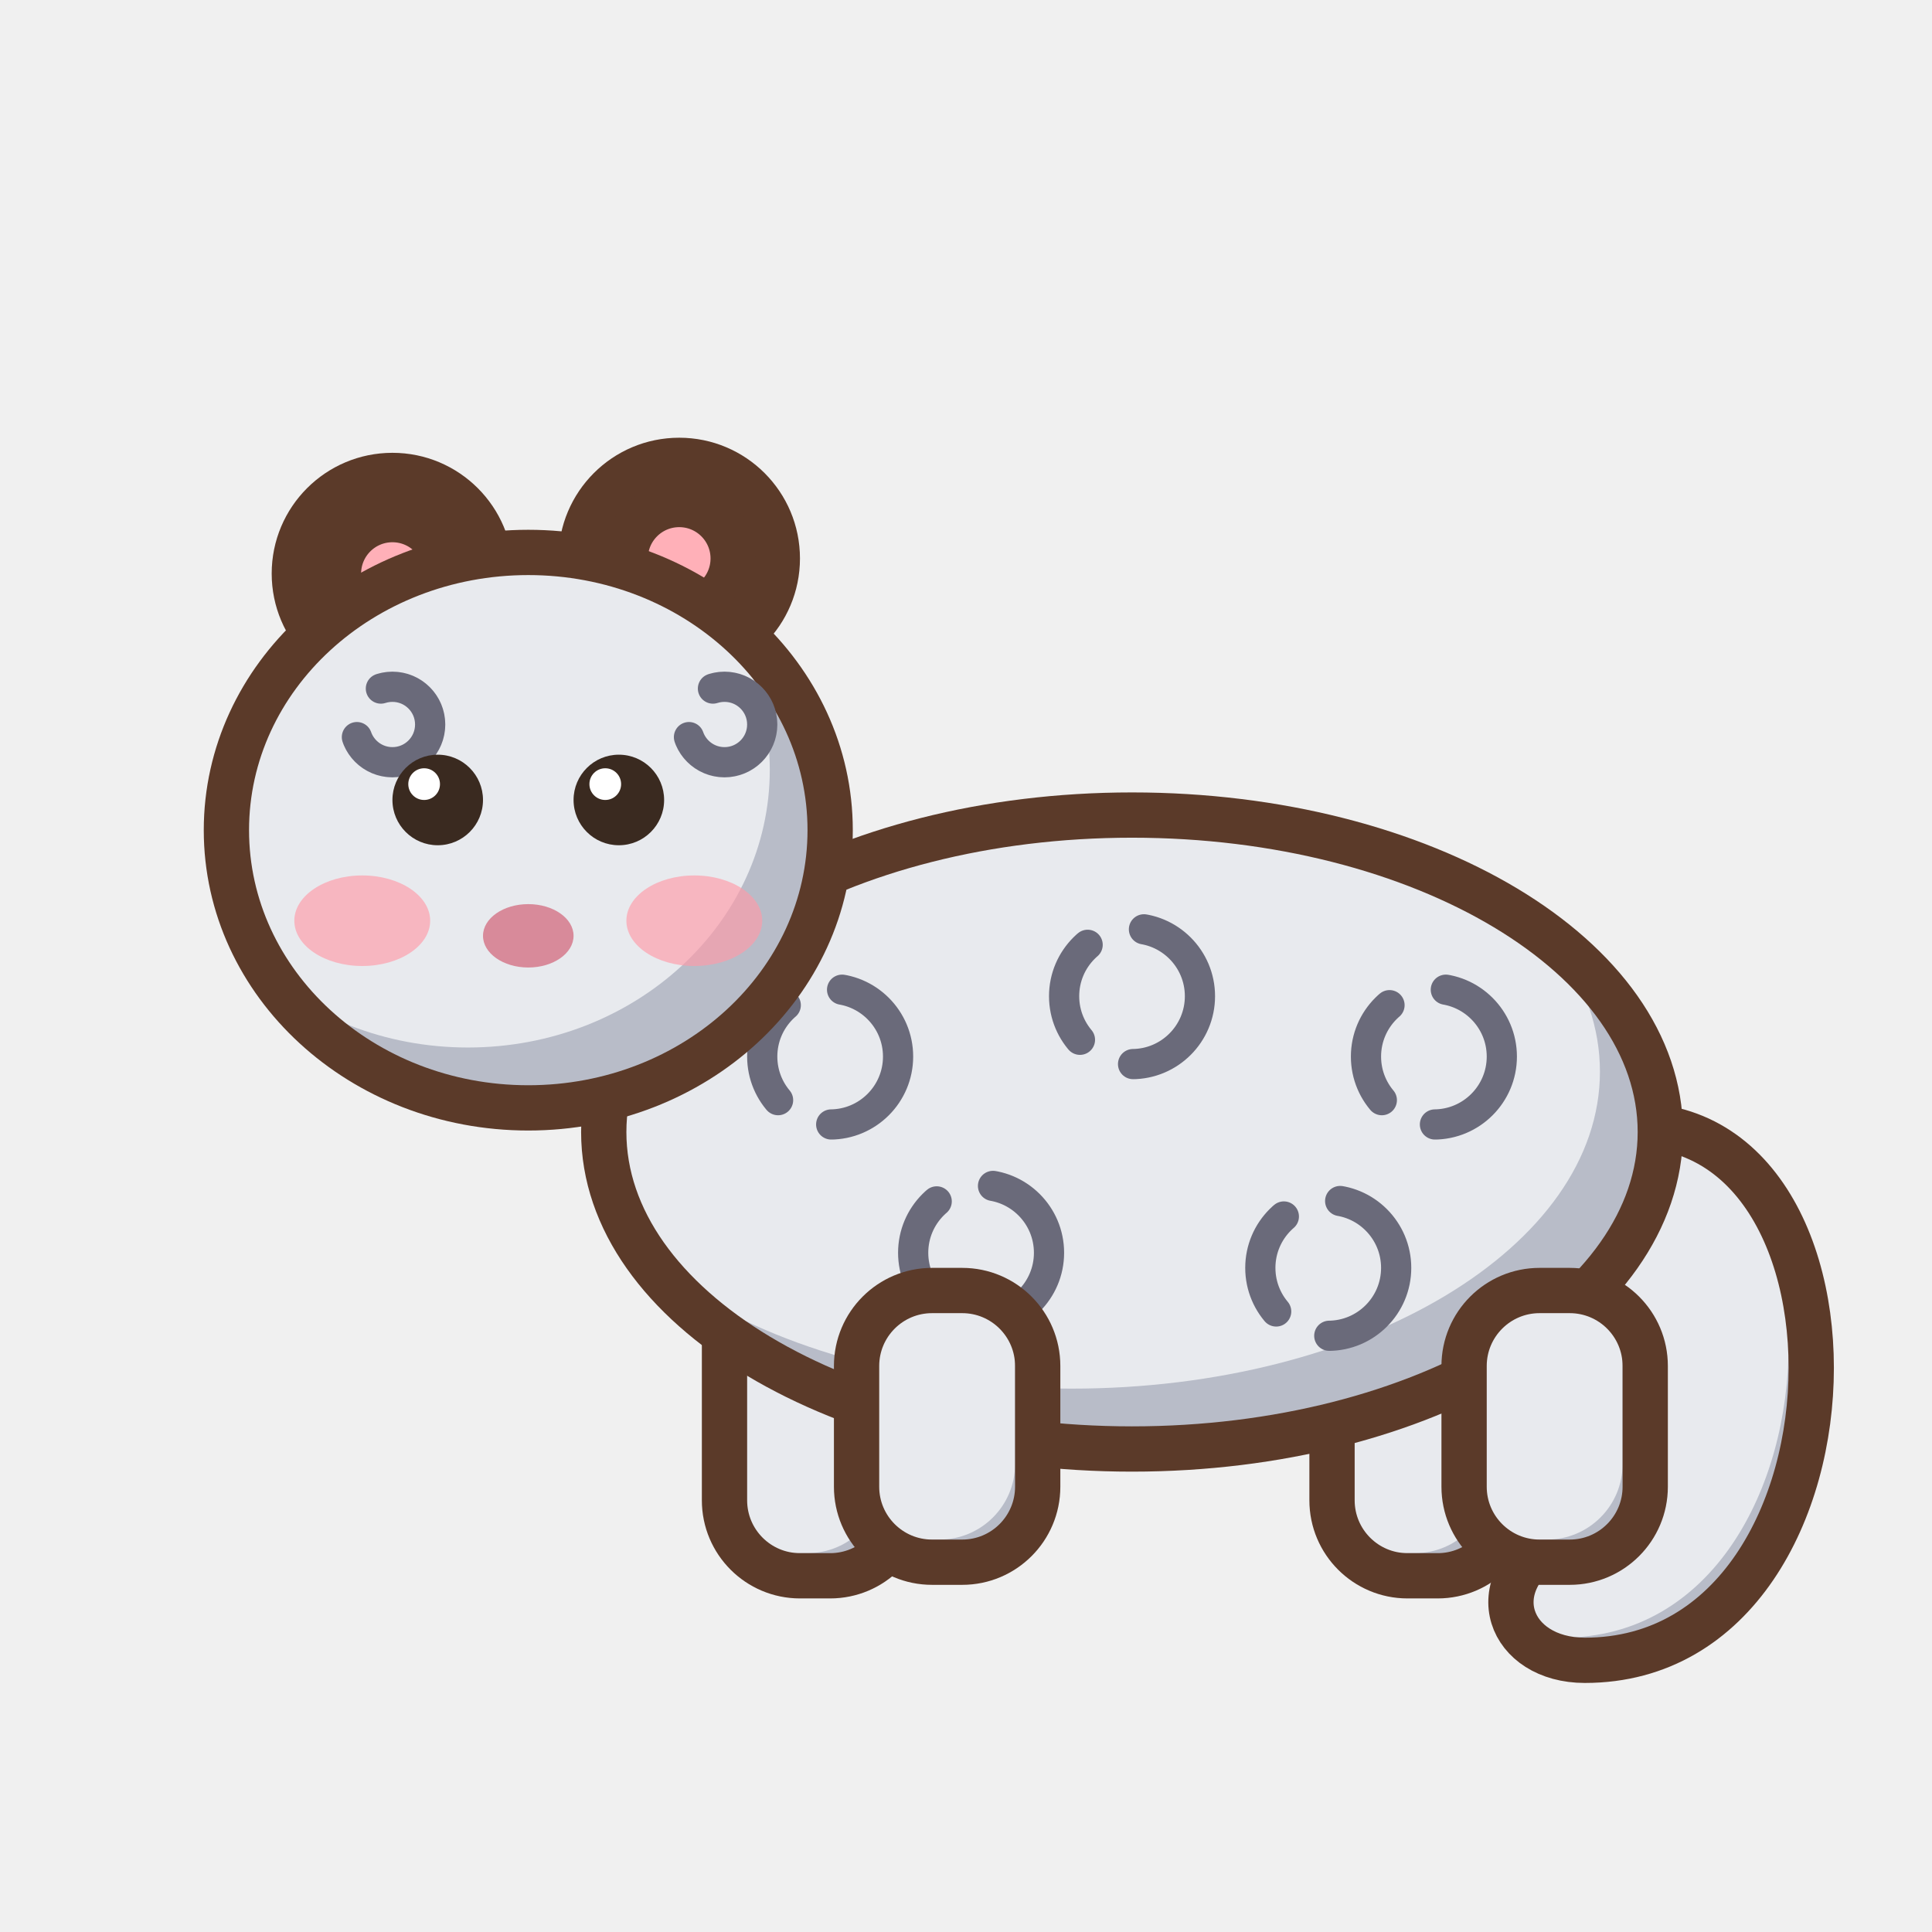
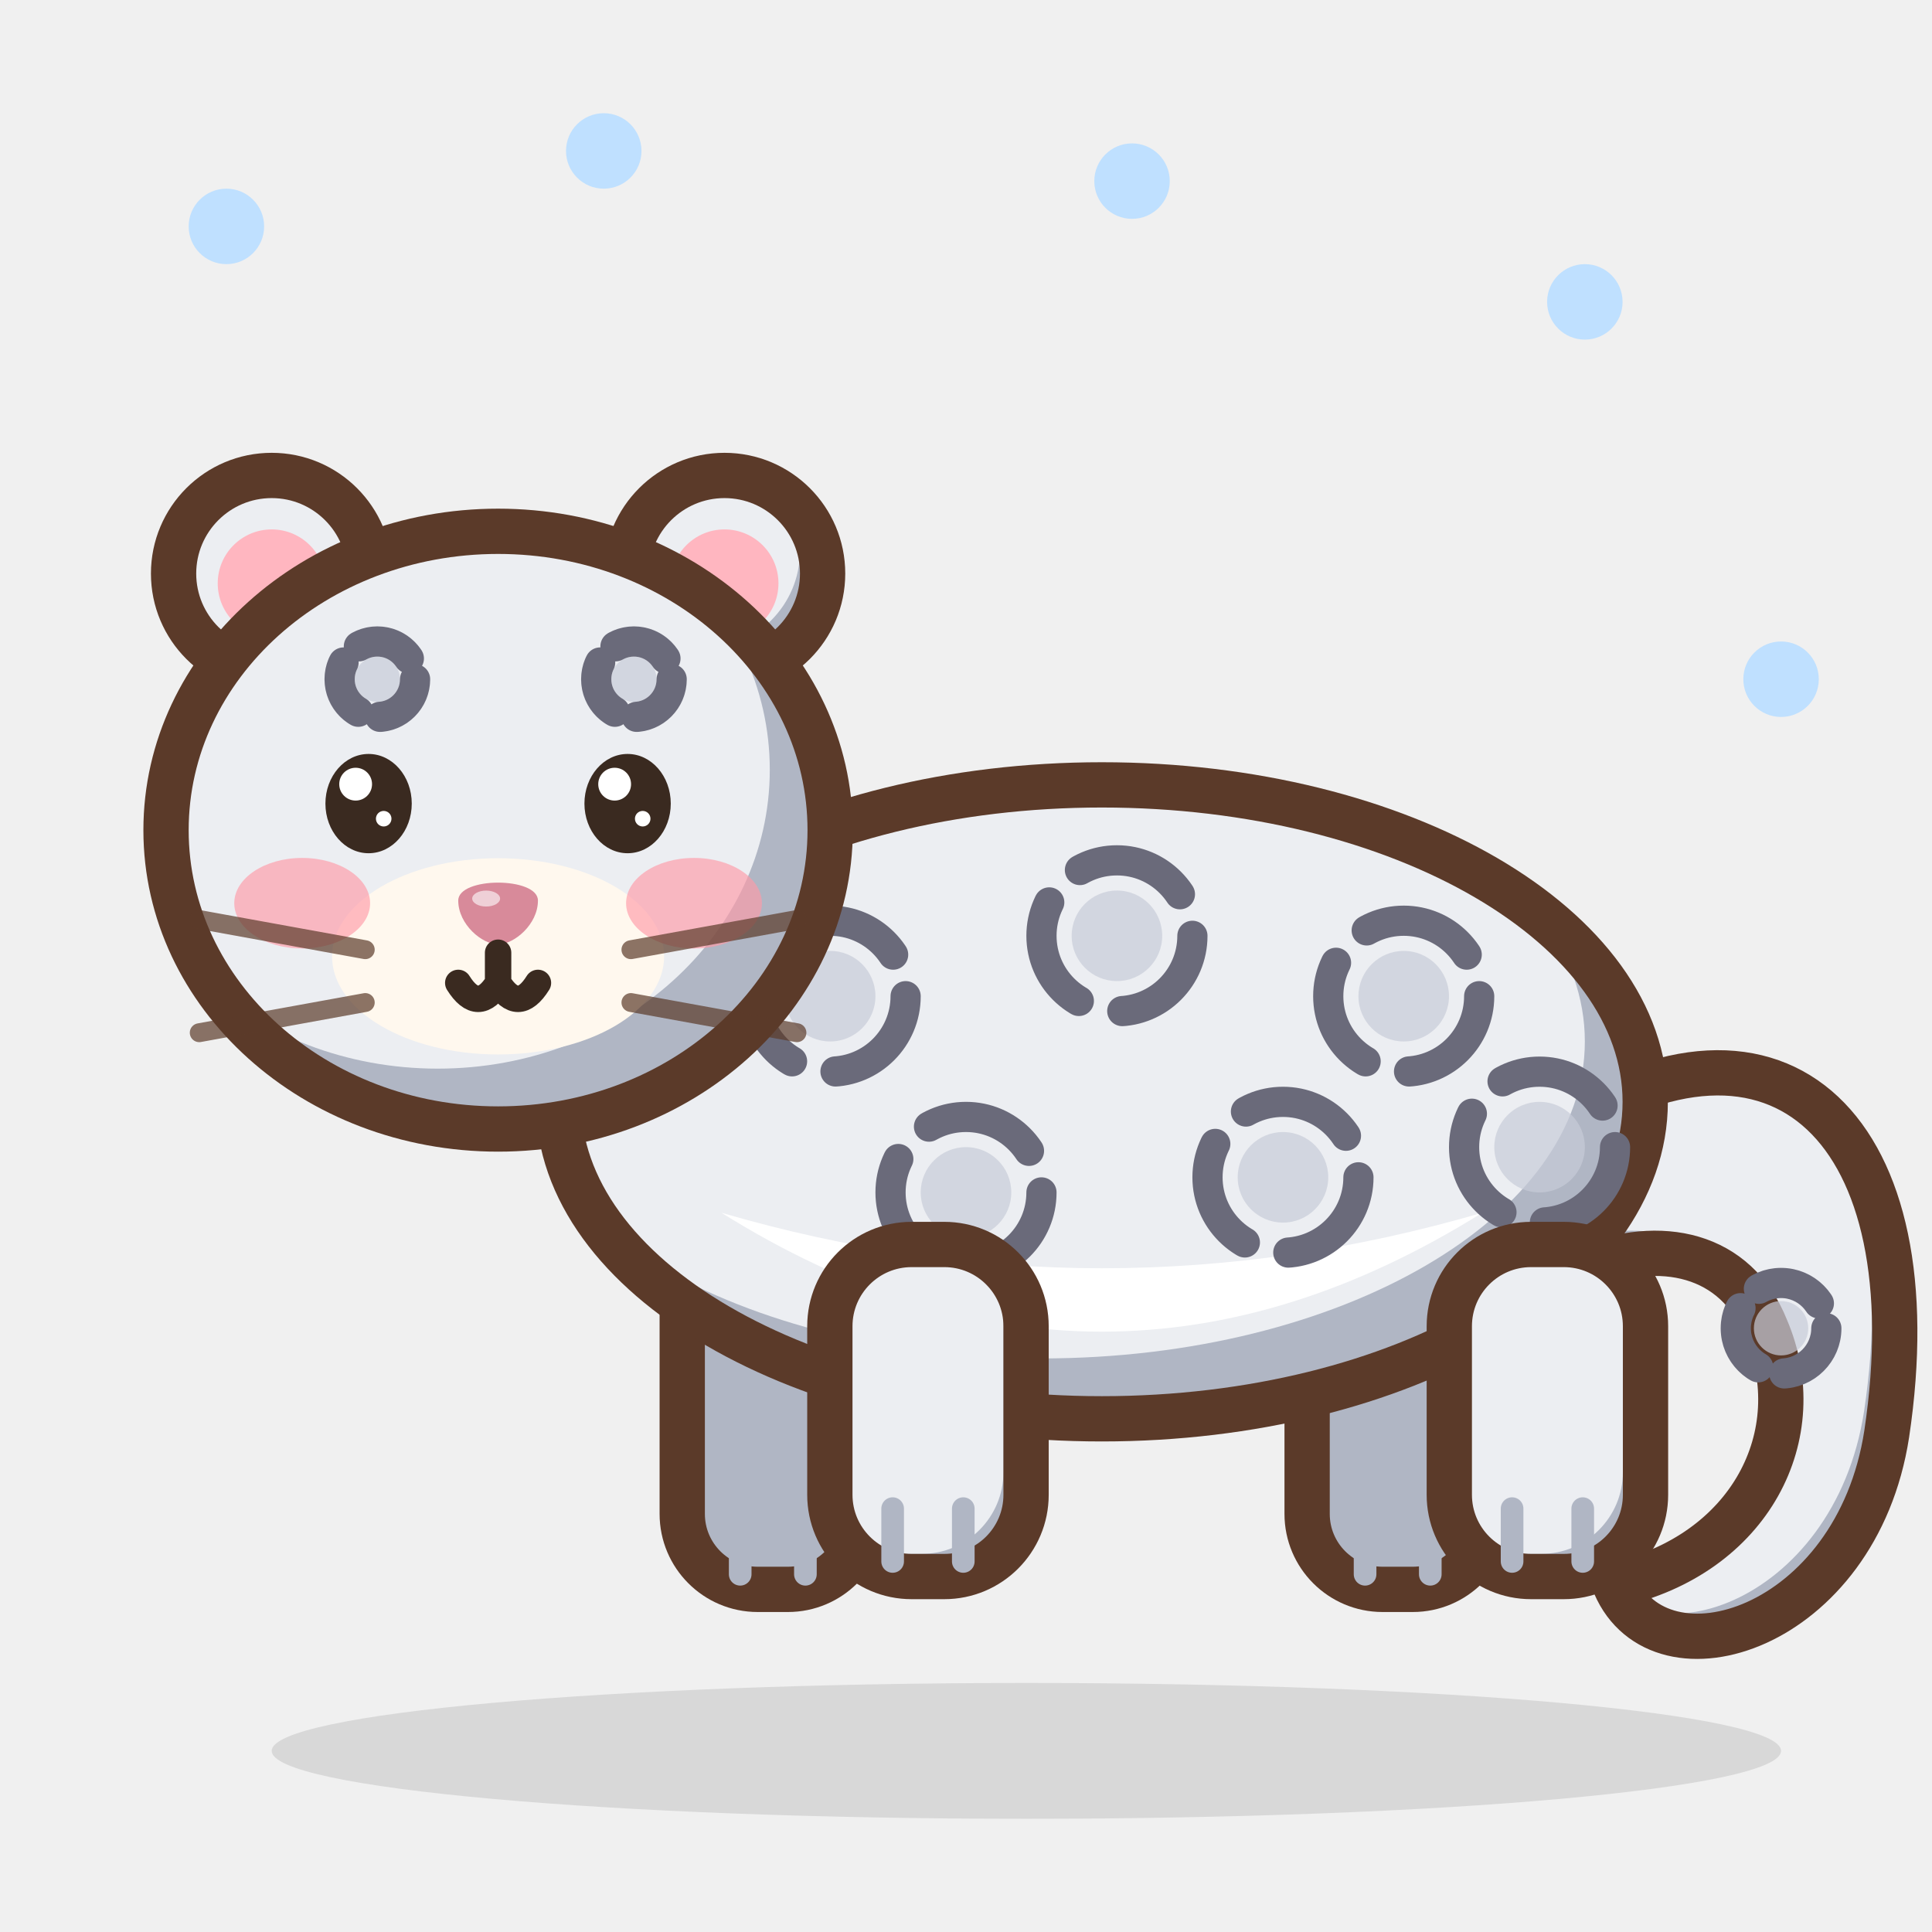
<svg xmlns="http://www.w3.org/2000/svg" viewBox="0 0 256 256">
  <g stroke="#5b3a29" stroke-width="6" stroke-linejoin="round" stroke-linecap="round" fill="none">
+     <ellipse cx="136" cy="232" rx="100" ry="9" fill="#000" stroke="none" opacity=".1" />
    <defs>
-       <path id="p23" d="M210 150c40-10 40 70 0 70-10 0-14-10-4-16 20-10 10-34-4-34z" />
+       <path id="p20" d="M206 150c30-20 50 0 44 40-4 26-30 34-36 20 18-4 26-20 20-34-4-10-14-12-24-8z" />
+       <clipPath id="cp20">
+         <use href="#p20" />
+       </clipPath>
+     </defs>
+     <use href="#p20" fill="#b0b6c4" stroke="none" />
+     <g clip-path="url(#cp20)">
+       <use href="#p20" fill="#eceef2" stroke="none" transform="translate(-3 -3)" />
+     </g>
+     <use href="#p20" fill="none" />
+     <circle cx="236" cy="176" r="3.6" fill="#c8ccd8" stroke="none" opacity=".7" />
+     <circle cx="236" cy="176" r="6" fill="none" stroke="#6a6a7a" stroke-width="4" stroke-dasharray="9.0 3.6" />
+     <defs>
+       <path id="p21" d="M100.4 158.6h4.0a10.0 10.0 0 0 1 10.0 10.0v32.0a10.0 10.0 0 0 1 -10.0 10.0h-4.0a10.0 10.0 0 0 1 -10.0 -10.0v-32.0a10.0 10.0 0 0 1 10.0 -10.0z" />
+       <clipPath id="cp21">
+         <use href="#p21" />
+       </clipPath>
+     </defs>
+     <use href="#p21" fill="#b0b6c4" stroke="none" />
+     <g clip-path="url(#cp21)">
+       <use href="#p21" fill="#b0b6c4" stroke="none" transform="translate(-3 -3)" />
+     </g>
+     <use href="#p21" fill="none" />
+     <path d="M98.08 201.6v7M106.72 201.6v7" fill="none" stroke="#b0b6c4" stroke-width="3" />
+     <defs>
+       <path id="p22" d="M183.2 158.6h4.0a10.0 10.0 0 0 1 10.0 10.0v32.0a10.0 10.0 0 0 1 -10.0 10.0h-4.0a10.0 10.0 0 0 1 -10.0 -10.0v-32.0a10.0 10.0 0 0 1 10.0 -10.0z" />
+       <clipPath id="cp22">
+         <use href="#p22" />
+       </clipPath>
+     </defs>
+     <use href="#p22" fill="#b0b6c4" stroke="none" />
+     <g clip-path="url(#cp22)">
+       <use href="#p22" fill="#b0b6c4" stroke="none" transform="translate(-3 -3)" />
+     </g>
+     <use href="#p22" fill="none" />
+     <path d="M180.88 201.6v7M189.52 201.6v7" fill="none" stroke="#b0b6c4" stroke-width="3" />
+     <defs>
+       <path id="p23" d="M74 146a72 42 0 1 0 144 0a72 42 0 1 0 -144 0z" />
      <clipPath id="cp23">
        <use href="#p23" />
      </clipPath>
    </defs>
-     <use href="#p23" fill="#b8bcc8" stroke="none" />
+     <use href="#p23" fill="#b0b6c4" stroke="none" />
    <g clip-path="url(#cp23)">
-       <use href="#p23" fill="#e8eaee" stroke="none" transform="translate(-3 -3)" />
+       <use href="#p23" fill="#eceef2" stroke="none" transform="translate(-8 -8)" />
    </g>
    <use href="#p23" fill="none" />
+     <path d="M95.6 160.7Q146 192.2 196.4 160.7Q146 175.4 95.6 160.7z" fill="#ffffff" stroke="none" />
+     <circle cx="110" cy="132" r="6.0" fill="#c8ccd8" stroke="none" opacity=".7" />
+     <circle cx="110" cy="132" r="10" fill="none" stroke="#6a6a7a" stroke-width="4" stroke-dasharray="15.0 6.0" />
+     <circle cx="148" cy="124" r="6.0" fill="#c8ccd8" stroke="none" opacity=".7" />
+     <circle cx="148" cy="124" r="10" fill="none" stroke="#6a6a7a" stroke-width="4" stroke-dasharray="15.0 6.0" />
+     <circle cx="186" cy="132" r="6.0" fill="#c8ccd8" stroke="none" opacity=".7" />
+     <circle cx="186" cy="132" r="10" fill="none" stroke="#6a6a7a" stroke-width="4" stroke-dasharray="15.0 6.0" />
+     <circle cx="128" cy="158" r="6.0" fill="#c8ccd8" stroke="none" opacity=".7" />
+     <circle cx="128" cy="158" r="10" fill="none" stroke="#6a6a7a" stroke-width="4" stroke-dasharray="15.0 6.0" />
+     <circle cx="170" cy="156" r="6.0" fill="#c8ccd8" stroke="none" opacity=".7" />
+     <circle cx="170" cy="156" r="10" fill="none" stroke="#6a6a7a" stroke-width="4" stroke-dasharray="15.0 6.0" />
+     <circle cx="204" cy="152" r="6.0" fill="#c8ccd8" stroke="none" opacity=".7" />
+     <circle cx="204" cy="152" r="10" fill="none" stroke="#6a6a7a" stroke-width="4" stroke-dasharray="15.0 6.0" />
    <defs>
-       <path id="p24" d="M106.0 166.8h4a10 10 0 0 1 10 10v22a10 10 0 0 1 -10 10h-4a10 10 0 0 1 -10 -10v-22a10 10 0 0 1 10 -10z" />
+       <path id="p24" d="M120.793 164.9h4.333a10.833 10.833 0 0 1 10.833 10.833v22.333a10.833 10.833 0 0 1 -10.833 10.833h-4.333a10.833 10.833 0 0 1 -10.833 -10.833v-22.333a10.833 10.833 0 0 1 10.833 -10.833z" />
      <clipPath id="cp24">
        <use href="#p24" />
      </clipPath>
    </defs>
-     <use href="#p24" fill="#b8bcc8" stroke="none" />
+     <use href="#p24" fill="#b0b6c4" stroke="none" />
    <g clip-path="url(#cp24)">
-       <use href="#p24" fill="#e8eaee" stroke="none" transform="translate(-3 -3)" />
+       <use href="#p24" fill="#eceef2" stroke="none" transform="translate(-3 -3)" />
    </g>
    <use href="#p24" fill="none" />
+     <path d="M118.28 199.9v7M127.64 199.9v7" fill="none" stroke="#b0b6c4" stroke-width="3" />
    <defs>
-       <path id="p25" d="M186.5 166.8h4a10 10 0 0 1 10 10v22a10 10 0 0 1 -10 10h-4a10 10 0 0 1 -10 -10v-22a10 10 0 0 1 10 -10z" />
+       <path id="p25" d="M202.873 164.9h4.333a10.833 10.833 0 0 1 10.833 10.833v22.333a10.833 10.833 0 0 1 -10.833 10.833h-4.333a10.833 10.833 0 0 1 -10.833 -10.833v-22.333a10.833 10.833 0 0 1 10.833 -10.833z" />
      <clipPath id="cp25">
        <use href="#p25" />
      </clipPath>
    </defs>
-     <use href="#p25" fill="#b8bcc8" stroke="none" />
+     <use href="#p25" fill="#b0b6c4" stroke="none" />
    <g clip-path="url(#cp25)">
-       <use href="#p25" fill="#e8eaee" stroke="none" transform="translate(-3 -3)" />
+       <use href="#p25" fill="#eceef2" stroke="none" transform="translate(-3 -3)" />
    </g>
    <use href="#p25" fill="none" />
+     <path d="M200.36 199.9v7M209.72 199.9v7" fill="none" stroke="#b0b6c4" stroke-width="3" />
    <defs>
-       <path id="p26" d="M80 150a70 42 0 1 0 140 0a70 42 0 1 0 -140 0z" />
-       <clipPath id="cp26">
-         <use href="#p26" />
+       <path id="p17" d="M23 76a13 13 0 1 0 26 0a13 13 0 1 0 -26 0z" />
+       <clipPath id="cp17">
+         <use href="#p17" />
      </clipPath>
    </defs>
-     <use href="#p26" fill="#b8bcc8" stroke="none" />
-     <g clip-path="url(#cp26)">
-       <use href="#p26" fill="#e8eaee" stroke="none" transform="translate(-8 -8)" />
+     <use href="#p17" fill="#b0b6c4" stroke="none" />
+     <g clip-path="url(#cp17)">
+       <use href="#p17" fill="#eceef2" stroke="none" transform="translate(-3 -3)" />
    </g>
-     <use href="#p26" fill="none" />
-     <circle cx="110" cy="140" r="9" fill="none" stroke="#6a6a7a" stroke-width="4" stroke-dasharray="14 8" />
-     <circle cx="150" cy="132" r="9" fill="none" stroke="#6a6a7a" stroke-width="4" stroke-dasharray="14 8" />
-     <circle cx="190" cy="140" r="9" fill="none" stroke="#6a6a7a" stroke-width="4" stroke-dasharray="14 8" />
-     <circle cx="130" cy="166" r="9" fill="none" stroke="#6a6a7a" stroke-width="4" stroke-dasharray="14 8" />
-     <circle cx="176" cy="168" r="9" fill="none" stroke="#6a6a7a" stroke-width="4" stroke-dasharray="14 8" />
+     <use href="#p17" fill="none" />
+     <circle cx="36" cy="77.3" r="7.15" fill="#ffb6c0" stroke="none" />
    <defs>
-       <path id="p27" d="M123.5 171.0h4a10 10 0 0 1 10 10v16a10 10 0 0 1 -10 10h-4a10 10 0 0 1 -10 -10v-16a10 10 0 0 1 10 -10z" />
-       <clipPath id="cp27">
-         <use href="#p27" />
+       <path id="p18" d="M83 76a13 13 0 1 0 26 0a13 13 0 1 0 -26 0z" />
+       <clipPath id="cp18">
+         <use href="#p18" />
      </clipPath>
    </defs>
-     <use href="#p27" fill="#b8bcc8" stroke="none" />
-     <g clip-path="url(#cp27)">
-       <use href="#p27" fill="#e8eaee" stroke="none" transform="translate(-3 -3)" />
+     <use href="#p18" fill="#b0b6c4" stroke="none" />
+     <g clip-path="url(#cp18)">
+       <use href="#p18" fill="#eceef2" stroke="none" transform="translate(-3 -3)" />
    </g>
-     <use href="#p27" fill="none" />
+     <use href="#p18" fill="none" />
+     <circle cx="96" cy="77.3" r="7.15" fill="#ffb6c0" stroke="none" />
    <defs>
-       <path id="p28" d="M204.0 171.0h4a10 10 0 0 1 10 10v16a10 10 0 0 1 -10 10h-4a10 10 0 0 1 -10 -10v-16a10 10 0 0 1 10 -10z" />
-       <clipPath id="cp28">
-         <use href="#p28" />
+       <path id="p19" d="M22 110a44 39.6 0 1 0 88 0a44 39.6 0 1 0 -88 0z" />
+       <clipPath id="cp19">
+         <use href="#p19" />
      </clipPath>
    </defs>
-     <use href="#p28" fill="#b8bcc8" stroke="none" />
-     <g clip-path="url(#cp28)">
-       <use href="#p28" fill="#e8eaee" stroke="none" transform="translate(-3 -3)" />
+     <use href="#p19" fill="#b0b6c4" stroke="none" />
+     <g clip-path="url(#cp19)">
+       <use href="#p19" fill="#eceef2" stroke="none" transform="translate(-8 -8)" />
    </g>
-     <use href="#p28" fill="none" />
-     <defs>
-       <path id="p21" d="M39 76a13 13 0 1 0 26 0a13 13 0 1 0 -26 0z" />
-       <clipPath id="cp21">
-         <use href="#p21" />
-       </clipPath>
-     </defs>
-     <use href="#p21" fill="#b8bcc8" stroke="none" />
-     <g clip-path="url(#cp21)">
-       <use href="#p21" fill="#e8eaee" stroke="none" transform="translate(-3 -3)" />
-     </g>
-     <use href="#p21" fill="none" />
-     <path d="M44.85 76a7.15 7.15 0 1 0 14.3 0a7.15 7.15 0 1 0 -14.3 0z" fill="#ffb0b8" />
-     <defs>
-       <path id="p22" d="M77 74a13 13 0 1 0 26 0a13 13 0 1 0 -26 0z" />
-       <clipPath id="cp22">
-         <use href="#p22" />
-       </clipPath>
-     </defs>
-     <use href="#p22" fill="#b8bcc8" stroke="none" />
-     <g clip-path="url(#cp22)">
-       <use href="#p22" fill="#e8eaee" stroke="none" transform="translate(-3 -3)" />
-     </g>
-     <use href="#p22" fill="none" />
-     <path d="M82.85 74a7.15 7.15 0 1 0 14.3 0a7.15 7.15 0 1 0 -14.3 0z" fill="#ffb0b8" />
-     <defs>
-       <path id="p29" d="M30 110a40 36.8 0 1 0 80 0a40 36.8 0 1 0 -80 0z" />
-       <clipPath id="cp29">
-         <use href="#p29" />
-       </clipPath>
-     </defs>
-     <use href="#p29" fill="#b8bcc8" stroke="none" />
-     <g clip-path="url(#cp29)">
-       <use href="#p29" fill="#e8eaee" stroke="none" transform="translate(-8 -8)" />
-     </g>
-     <use href="#p29" fill="none" />
-     <ellipse cx="70" cy="124" rx="6" ry="4.2" fill="#d88a9a" stroke="none" />
-     <circle cx="52" cy="96" r="5" fill="none" stroke="#6a6a7a" stroke-width="4" stroke-dasharray="14 8" />
-     <circle cx="96" cy="96" r="5" fill="none" stroke="#6a6a7a" stroke-width="4" stroke-dasharray="14 8" />
-     <circle cx="58.0" cy="106.0" r="6" fill="#3a2a20" stroke="none" />
-     <circle cx="56.2" cy="103.9" r="2.1" fill="#fff" stroke="none" />
-     <circle cx="82.0" cy="106.0" r="6" fill="#3a2a20" stroke="none" />
-     <circle cx="80.2" cy="103.9" r="2.1" fill="#fff" stroke="none" />
-     <ellipse cx="48.0" cy="122.0" rx="9" ry="6" fill="#ff9aa8" stroke="none" opacity=".65" />
-     <ellipse cx="92.0" cy="122.0" rx="9" ry="6" fill="#ff9aa8" stroke="none" opacity=".65" />
+     <use href="#p19" fill="none" />
+     <circle cx="50" cy="90" r="3.0" fill="#c8ccd8" stroke="none" opacity=".7" />
+     <circle cx="50" cy="90" r="5" fill="none" stroke="#6a6a7a" stroke-width="4" stroke-dasharray="7.5 3.0" />
+     <circle cx="84" cy="90" r="3.0" fill="#c8ccd8" stroke="none" opacity=".7" />
+     <circle cx="84" cy="90" r="5" fill="none" stroke="#6a6a7a" stroke-width="4" stroke-dasharray="7.5 3.0" />
+     <ellipse cx="66" cy="126.72" rx="22" ry="13" fill="#fff8ee" stroke="none" />
+     <ellipse cx="48.84" cy="106.48" rx="5.72" ry="6.578" fill="#3a2a20" stroke="none" />
+     <circle cx="47.124" cy="103.906" r="2.174" fill="#fff" stroke="none" />
+     <circle cx="50.842" cy="108.482" r="1.03" fill="#fff" stroke="none" />
+     <ellipse cx="83.16" cy="106.48" rx="5.72" ry="6.578" fill="#3a2a20" stroke="none" />
+     <circle cx="81.444" cy="103.906" r="2.174" fill="#fff" stroke="none" />
+     <circle cx="85.162" cy="108.482" r="1.03" fill="#fff" stroke="none" />
+     <ellipse cx="40.04" cy="119.68" rx="9" ry="6" fill="#ff9aa8" stroke="none" opacity=".65" />
+     <ellipse cx="91.96" cy="119.68" rx="9" ry="6" fill="#ff9aa8" stroke="none" opacity=".65" />
+     <path d="M60.72 119.328c0-3.168 10.56-3.168 10.56 0s-3.168 5.808-5.28 5.808-5.28-2.64-5.28-5.808z" fill="#d88a9a" stroke="none" />
+     <ellipse cx="64.416" cy="119.064" rx="1.848" ry="1.056" fill="#fff" stroke="none" opacity=".6" />
+     <path d="M66 126.24v4M60.72 130.24q2.64 4.224 5.28 0q2.64 4.224 5.28 0" fill="none" stroke="#3a2a20" stroke-width="3.5" />
+     <path d="M48.4 125.84l-22-4M48.4 132.84l-22 4M83.6 125.84l22-4M83.6 132.84l22 4" fill="none" stroke="#5b3a29" stroke-width="2.5" opacity="0.7" />
+     <circle cx="30" cy="30" r="5" fill="#bfe0ff" stroke="none" opacity="1" />
+     <circle cx="80" cy="20" r="5" fill="#bfe0ff" stroke="none" opacity="1" />
+     <circle cx="210" cy="40" r="5" fill="#bfe0ff" stroke="none" opacity="1" />
+     <circle cx="236" cy="90" r="5" fill="#bfe0ff" stroke="none" opacity="1" />
+     <circle cx="150" cy="24" r="5" fill="#bfe0ff" stroke="none" opacity="1" />
  </g>
</svg>
